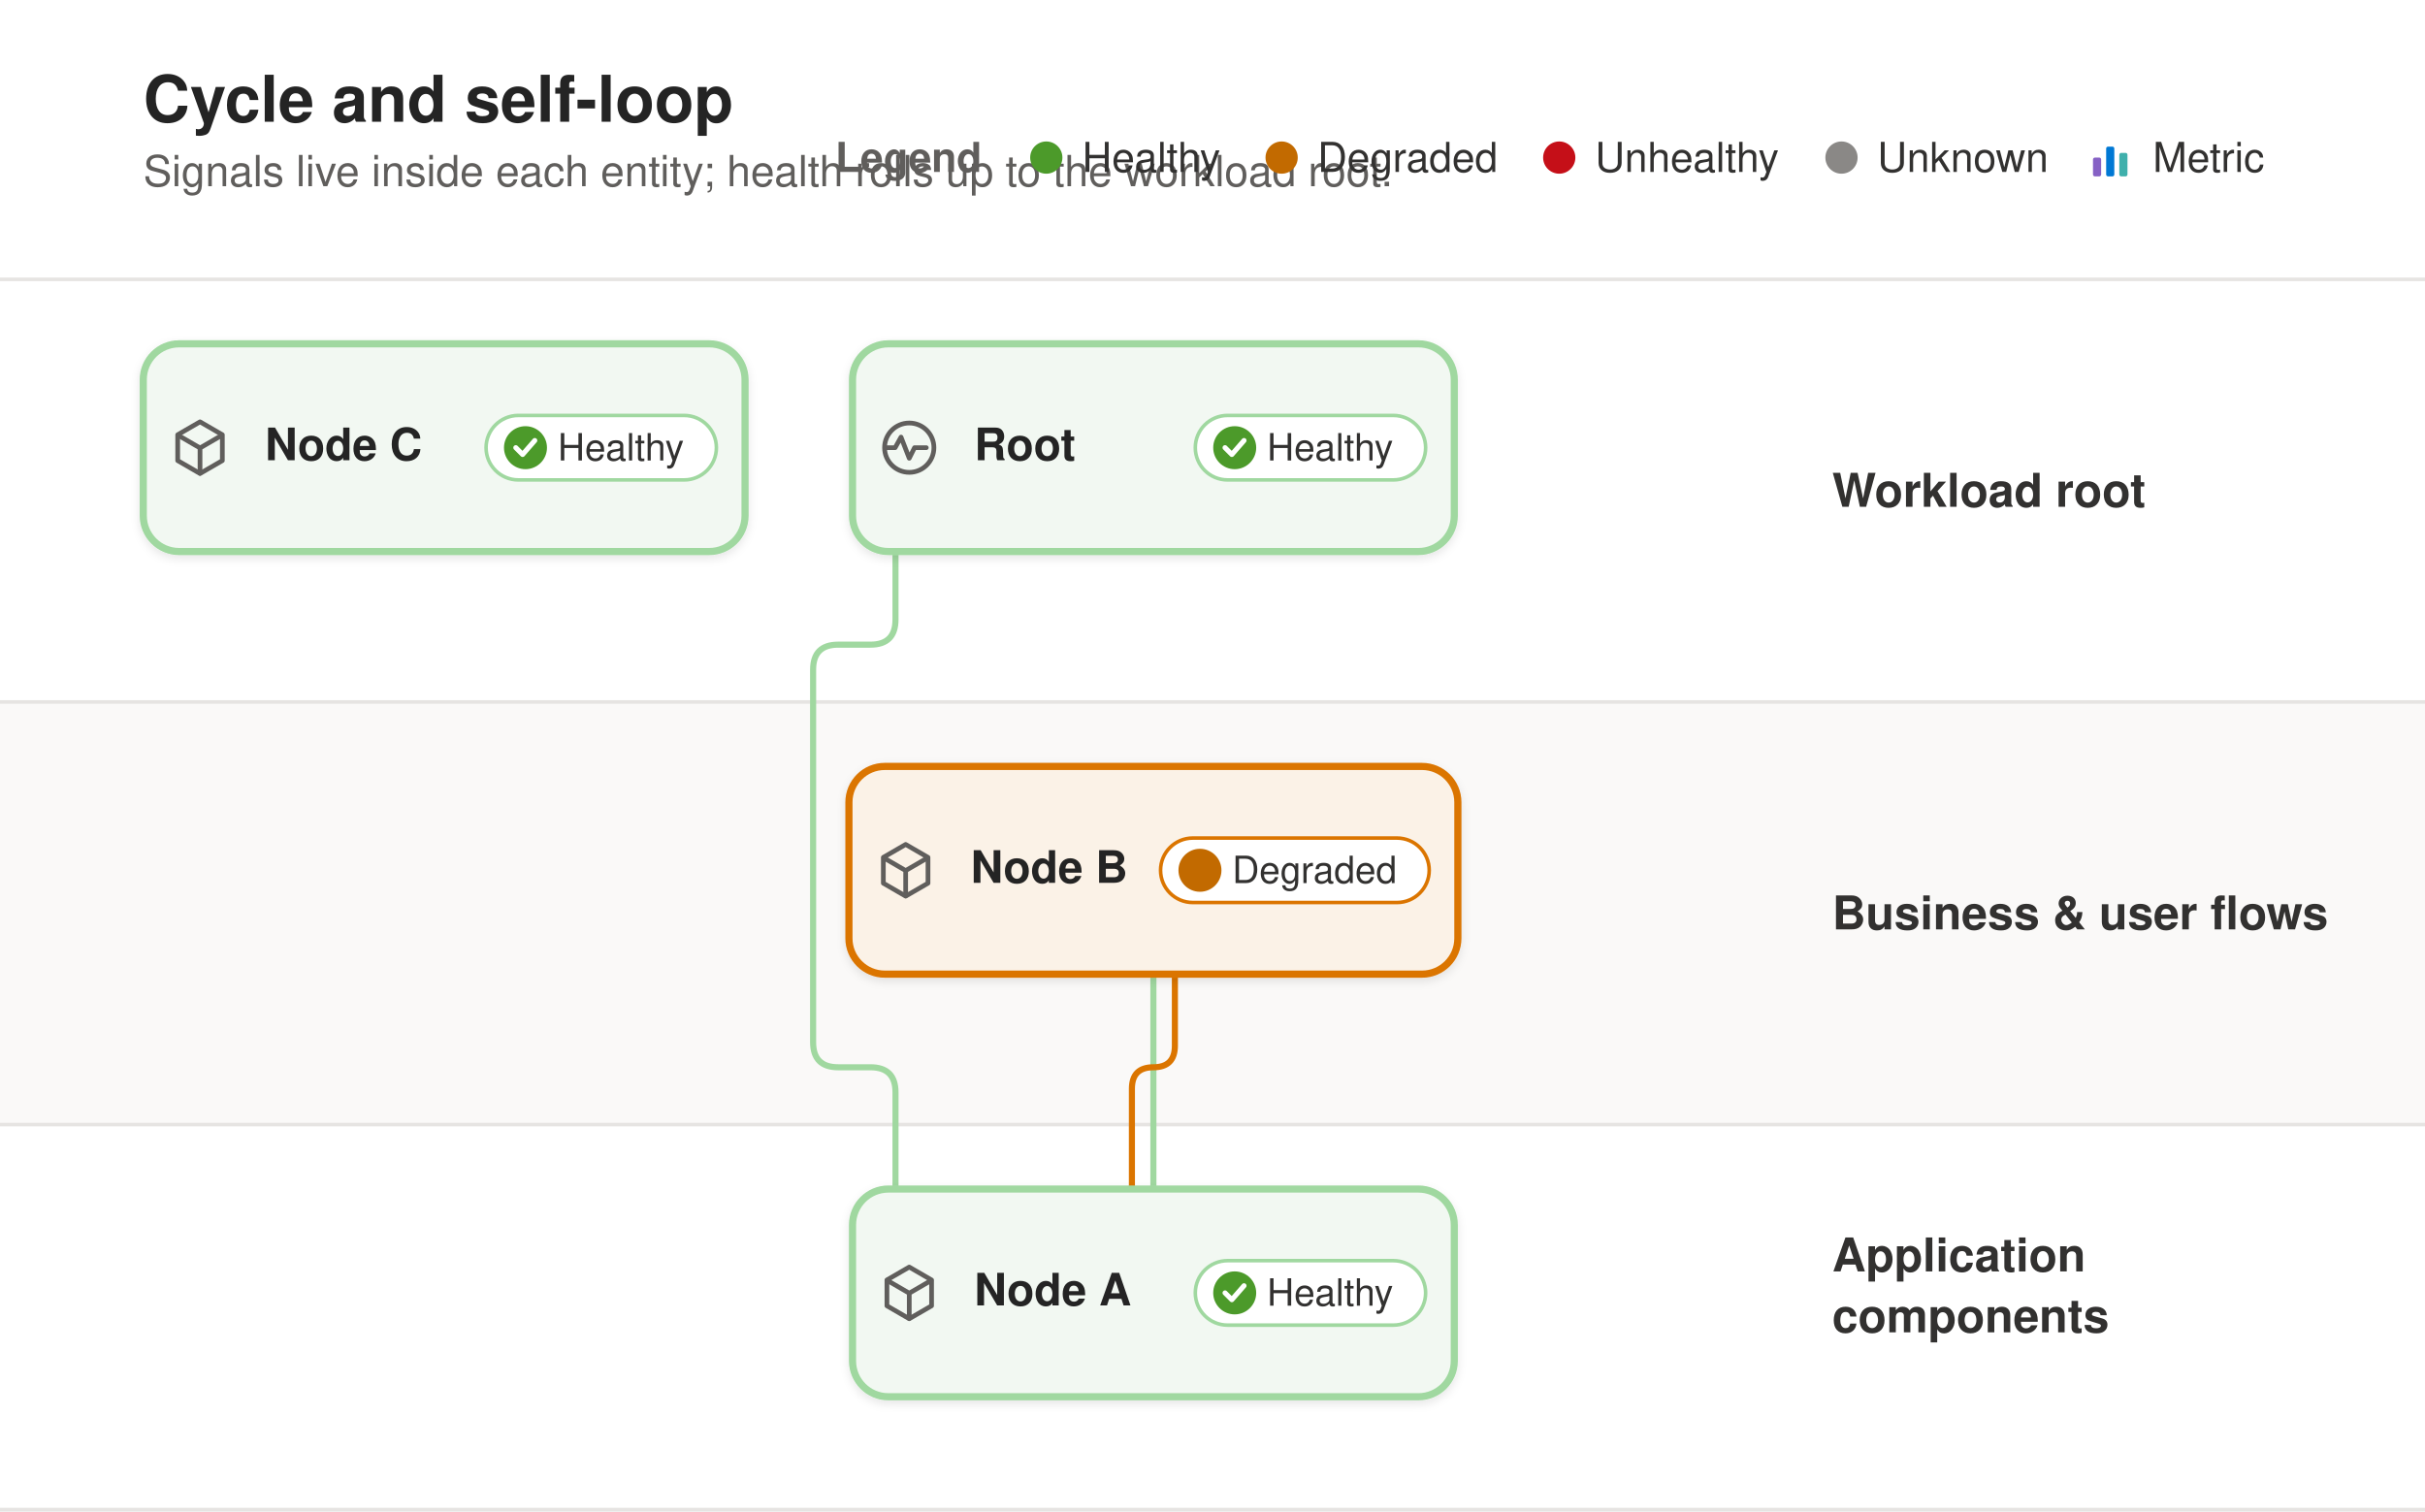
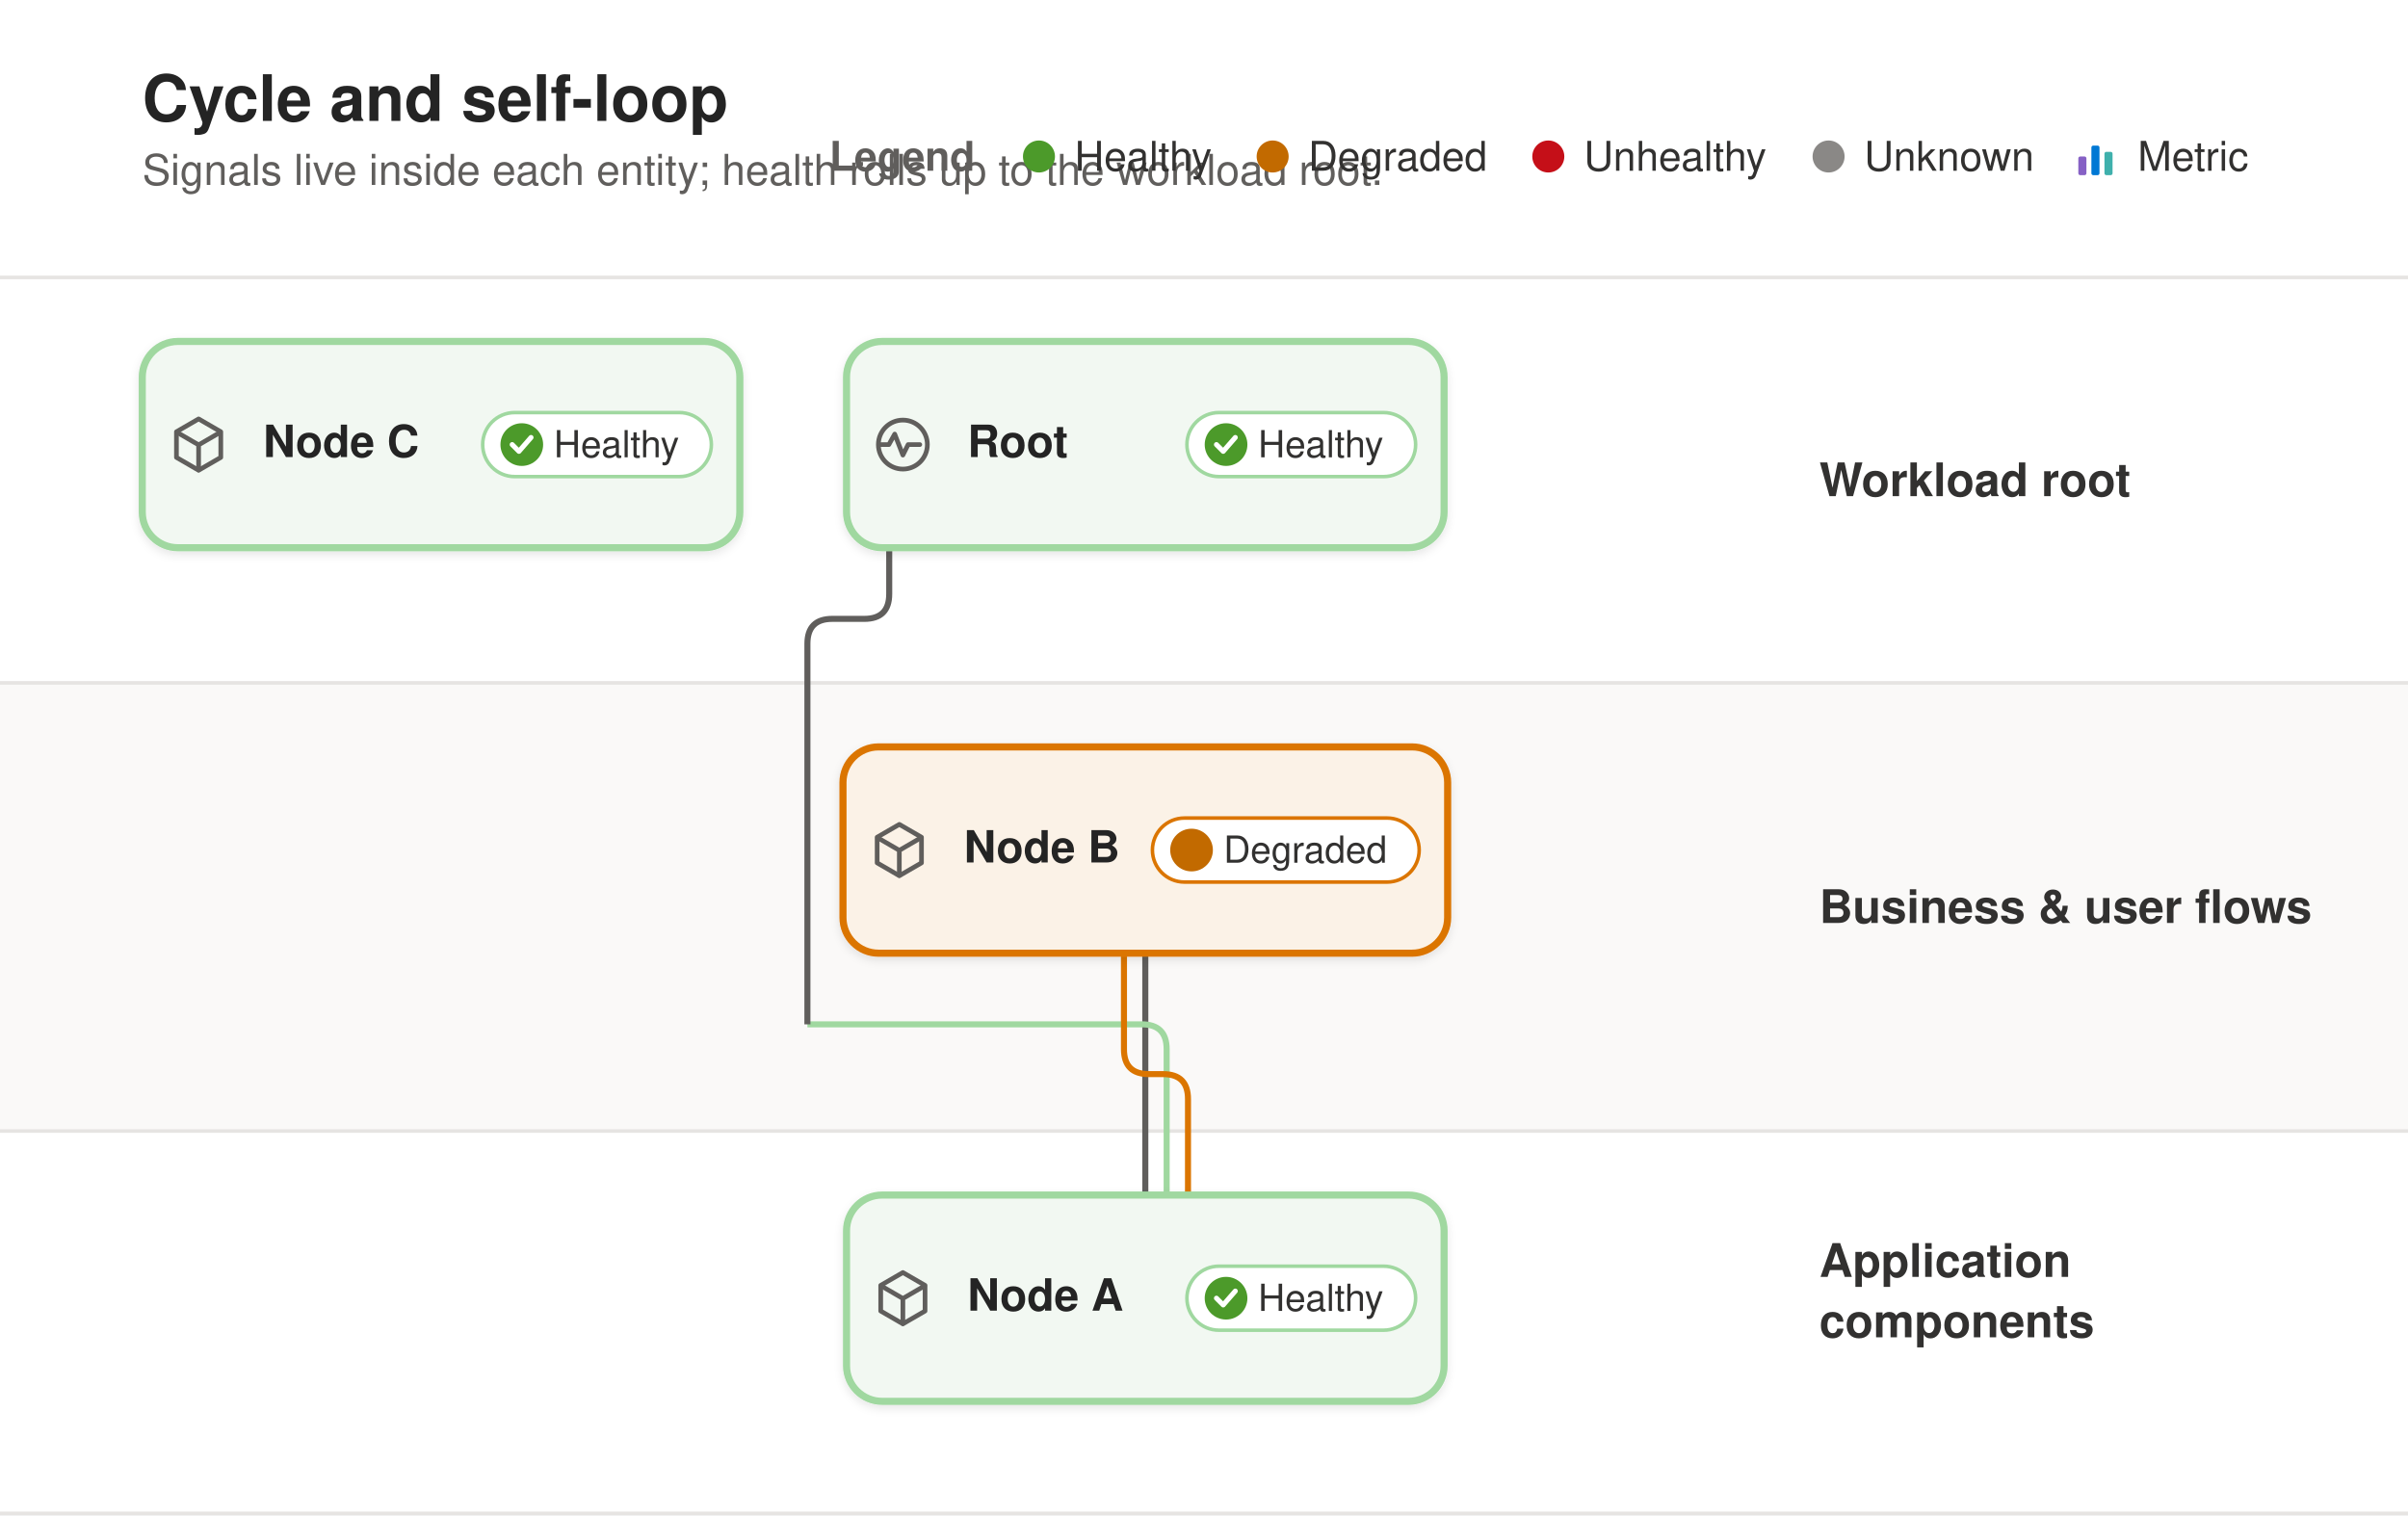
- <svg xmlns="http://www.w3.org/2000/svg" width="677" height="422" viewBox="0 0 677 422" font-family="Segoe UI, -apple-system, BlinkMacSystemFont, Helvetica, Arial, sans-serif">
+ <svg xmlns="http://www.w3.org/2000/svg" width="677" height="426" viewBox="0 0 677 426" font-family="Segoe UI, -apple-system, BlinkMacSystemFont, Helvetica, Arial, sans-serif">
  <defs>
    <filter id="cs" x="-20%" y="-20%" width="140%" height="140%">
      <feDropShadow dx="0" dy="1" stdDeviation="1.3" flood-color="#000" flood-opacity="0.1" />
    </filter>
  </defs>
-   <rect width="677" height="422" fill="#ffffff" />
-   <rect x="0" y="78.0" width="677" height="118.0" fill="#ffffff" />
+   <rect width="677" height="426" fill="#ffffff" />
+   <rect x="0" y="78.0" width="677" height="114.0" fill="#ffffff" />
  <line x1="0" y1="78.0" x2="677" y2="78.0" stroke="#e6e4e2" />
-   <text x="511.5" y="141.5" font-size="13" font-weight="700" fill="#323130">Workload root</text>
-   <rect x="0" y="196.0" width="677" height="118.0" fill="#faf9f8" />
-   <line x1="0" y1="196.0" x2="677" y2="196.0" stroke="#e6e4e2" />
+   <text x="511.5" y="139.5" font-size="13" font-weight="700" fill="#323130">Workload root</text>
+   <rect x="0" y="192.0" width="677" height="126.0" fill="#faf9f8" />
+   <line x1="0" y1="192.0" x2="677" y2="192.0" stroke="#e6e4e2" />
  <text x="511.5" y="259.5" font-size="13" font-weight="700" fill="#323130">Business &amp; user flows</text>
-   <rect x="0" y="314.0" width="677" height="90.0" fill="#ffffff" />
-   <line x1="0" y1="314.0" x2="677" y2="314.0" stroke="#e6e4e2" />
-   <text x="511.5" y="355.0" font-size="13" font-weight="700" fill="#323130">Application</text>
-   <text x="511.5" y="372.0" font-size="13" font-weight="700" fill="#323130">components</text>
-   <line x1="0" y1="421.5" x2="677" y2="421.5" stroke="#e6e4e2" />
+   <rect x="0" y="318.0" width="677" height="90.0" fill="#ffffff" />
+   <line x1="0" y1="318.0" x2="677" y2="318.0" stroke="#e6e4e2" />
+   <text x="511.5" y="359.0" font-size="13" font-weight="700" fill="#323130">Application</text>
+   <text x="511.5" y="376.0" font-size="13" font-weight="700" fill="#323130">components</text>
+   <line x1="0" y1="425.5" x2="677" y2="425.5" stroke="#e6e4e2" />
  <text x="40" y="34" font-size="18" font-weight="700" fill="#242424">Cycle and self-loop</text>
  <text x="40" y="52" font-size="12" fill="#605e5c">Signals live inside each entity; health rolls up to the workload root.</text>
  <text x="274.1" y="48" font-size="11.5" font-weight="600" fill="#605e5c" text-anchor="end">Legend</text>
  <circle cx="292.1" cy="44" r="4.5" fill="#4c9a2a" />
  <text x="302.1" y="48" font-size="11.5" fill="#323130">Healthy</text>
  <circle cx="357.8" cy="44" r="4.5" fill="#c26a00" />
  <text x="367.8" y="48" font-size="11.5" fill="#323130">Degraded</text>
  <circle cx="435.3" cy="44" r="4.5" fill="#c50f18" />
  <text x="445.3" y="48" font-size="11.5" fill="#323130">Unhealthy</text>
  <circle cx="514.1" cy="44" r="4.5" fill="#8a8886" />
  <text x="524.1" y="48" font-size="11.5" fill="#323130">Unknown</text>
  <g transform="translate(583.0,37.0) scale(0.875)">
    <rect x="1.5" y="8" width="2.6" height="6" rx="0.6" fill="#8661c5" />
    <rect x="5.7" y="4.5" width="2.6" height="9.5" rx="0.6" fill="#0078D4" />
    <rect x="9.9" y="6.5" width="2.6" height="7.5" rx="0.6" fill="#3fb0ac" />
  </g>
  <text x="601.0" y="48" font-size="11.5" fill="#323130">Metric</text>
  <g transform="translate(40.0,0)">
    <g fill="none" stroke-linecap="butt" stroke-linejoin="round">
-       <path d="M282.0 332.0 L282.0 272.0" stroke="#a0d8a0" stroke-width="1.7" />
-       <path d="M276.0 332.0 L276.0 304.0 Q276.0 298.0 282.0 298.0 L282.0 298.0 Q288.0 298.0 288.0 292.0 L288.0 272.0" stroke="#db7500" stroke-width="1.7" />
-       <path d="M210.0 332.0 L210.0 305.0 Q210.0 298.0 203.0 298.0 L194.0 298.0 Q187.0 298.0 187.0 291.0 L187.0 187.0 Q187.0 180.0 194.0 180.0 L203.0 180.0 Q210.0 180.0 210.0 173.0 L210.0 154.0" stroke="#a0d8a0" stroke-width="1.7" />
+       <path d="M282.0 336.0 L282.0 268.0" stroke="#605e5c" stroke-width="1.7" />
+       <path d="M288.0 336.0 L288.0 295.0 Q288.0 288.0 281.0 288.0 L187.0 288.0" stroke="#a0d8a0" stroke-width="1.7" />
+       <path d="M187.0 288.0 L187.0 181.0 Q187.0 174.0 194.0 174.0 L203.0 174.0 Q210.0 174.0 210.0 167.0 L210.0 154.0" stroke="#605e5c" stroke-width="1.7" />
+       <path d="M294.0 336.0 L294.0 309.0 Q294.0 302.0 287.0 302.0 L283.0 302.0 Q276.0 302.0 276.0 295.0 L276.0 268.0" stroke="#db7500" stroke-width="1.7" />
    </g>
    <g filter="url(#cs)">
-       <rect x="198.0" y="332.0" width="168" height="58" rx="10" fill="#f2f8f2" stroke="#a0d8a0" stroke-width="2" />
+       <rect x="198.0" y="336.0" width="168" height="58" rx="10" fill="#f2f8f2" stroke="#a0d8a0" stroke-width="2" />
    </g>
-     <g transform="translate(204.0,351.16) scale(0.82)">
+     <g transform="translate(204.0,355.16) scale(0.82)">
      <path d="M12 3.2l7.6 4.4v8.8L12 20.8l-7.6-4.4V7.6z" fill="none" stroke="#605e5c" stroke-width="1.6" stroke-linecap="round" stroke-linejoin="round" />
      <path d="M4.6 7.8l7.4 4.3 7.4-4.3M12 12.1v8.6" fill="none" stroke="#605e5c" stroke-width="1.6" stroke-linecap="round" stroke-linejoin="round" />
    </g>
-     <text x="232.0" y="364.5" font-size="12.5" font-weight="600" fill="#242424">Node A</text>
-     <rect x="293.7" y="352.00" width="64.3" height="18" rx="9" fill="#ffffff" stroke="#a0d8a0" stroke-width="1" />
-     <circle cx="304.7" cy="361.0" r="6" fill="#4c9a2a" />
-     <path d="M302.0 361.0 l1.9 1.9 l3.4 -3.9" fill="none" stroke="#ffffff" stroke-width="1.4" stroke-linecap="round" stroke-linejoin="round" />
-     <text x="313.7" y="364.57" font-size="10.5" fill="#323130">Healthy</text>
+     <text x="232.0" y="368.5" font-size="12.5" font-weight="600" fill="#242424">Node A</text>
+     <rect x="293.7" y="356.00" width="64.3" height="18" rx="9" fill="#ffffff" stroke="#a0d8a0" stroke-width="1" />
+     <circle cx="304.7" cy="365.0" r="6" fill="#4c9a2a" />
+     <path d="M302.0 365.0 l1.9 1.9 l3.4 -3.9" fill="none" stroke="#ffffff" stroke-width="1.4" stroke-linecap="round" stroke-linejoin="round" />
+     <text x="313.7" y="368.57" font-size="10.5" fill="#323130">Healthy</text>
    <g filter="url(#cs)">
-       <rect x="197.0" y="214.0" width="170" height="58" rx="10" fill="#fbf2e7" stroke="#db7500" stroke-width="2" />
+       <rect x="197.0" y="210.0" width="170" height="58" rx="10" fill="#fbf2e7" stroke="#db7500" stroke-width="2" />
    </g>
-     <g transform="translate(203.0,233.16) scale(0.82)">
+     <g transform="translate(203.0,229.16) scale(0.82)">
      <path d="M12 3.2l7.6 4.4v8.8L12 20.8l-7.6-4.4V7.6z" fill="none" stroke="#605e5c" stroke-width="1.6" stroke-linecap="round" stroke-linejoin="round" />
      <path d="M4.6 7.8l7.4 4.3 7.4-4.3M12 12.1v8.6" fill="none" stroke="#605e5c" stroke-width="1.6" stroke-linecap="round" stroke-linejoin="round" />
    </g>
-     <text x="231.0" y="246.5" font-size="12.5" font-weight="600" fill="#242424">Node B</text>
-     <rect x="284.0" y="234.00" width="75.0" height="18" rx="9" fill="#ffffff" stroke="#db7500" stroke-width="1" />
-     <circle cx="295.0" cy="243.0" r="6" fill="#c26a00" />
-     <text x="304.0" y="246.57" font-size="10.5" fill="#323130">Degraded</text>
+     <text x="231.0" y="242.5" font-size="12.5" font-weight="600" fill="#242424">Node B</text>
+     <rect x="284.0" y="230.00" width="75.0" height="18" rx="9" fill="#ffffff" stroke="#db7500" stroke-width="1" />
+     <circle cx="295.0" cy="239.0" r="6" fill="#c26a00" />
+     <text x="304.0" y="242.57" font-size="10.5" fill="#323130">Degraded</text>
    <g filter="url(#cs)">
      <rect x="0.0" y="96.0" width="168" height="58" rx="10" fill="#f2f8f2" stroke="#a0d8a0" stroke-width="2" />
    </g>
    <g transform="translate(6.0,115.16) scale(0.82)">
      <path d="M12 3.2l7.6 4.4v8.8L12 20.8l-7.6-4.4V7.6z" fill="none" stroke="#605e5c" stroke-width="1.6" stroke-linecap="round" stroke-linejoin="round" />
      <path d="M4.6 7.8l7.4 4.3 7.4-4.3M12 12.1v8.6" fill="none" stroke="#605e5c" stroke-width="1.6" stroke-linecap="round" stroke-linejoin="round" />
    </g>
    <text x="34.0" y="128.5" font-size="12.5" font-weight="600" fill="#242424">Node C</text>
    <rect x="95.7" y="116.00" width="64.3" height="18" rx="9" fill="#ffffff" stroke="#a0d8a0" stroke-width="1" />
    <circle cx="106.7" cy="125.0" r="6" fill="#4c9a2a" />
    <path d="M104.0 125.0 l1.9 1.9 l3.4 -3.9" fill="none" stroke="#ffffff" stroke-width="1.4" stroke-linecap="round" stroke-linejoin="round" />
    <text x="115.7" y="128.57" font-size="10.5" fill="#323130">Healthy</text>
    <g filter="url(#cs)">
      <rect x="198.0" y="96.0" width="168" height="58" rx="10" fill="#f2f8f2" stroke="#a0d8a0" stroke-width="2" />
    </g>
    <g transform="translate(204.0,115.16) scale(0.82)">
      <circle cx="12" cy="12" r="8.4" fill="none" stroke="#605e5c" stroke-width="1.6" stroke-linecap="round" stroke-linejoin="round" />
      <path d="M4.2 12h3l2-3.6 2.8 7.2 1.8-3.6h4" fill="none" stroke="#605e5c" stroke-width="1.6" stroke-linecap="round" stroke-linejoin="round" />
    </g>
    <text x="232.0" y="128.5" font-size="12.5" font-weight="600" fill="#242424">Root</text>
    <rect x="293.7" y="116.00" width="64.3" height="18" rx="9" fill="#ffffff" stroke="#a0d8a0" stroke-width="1" />
    <circle cx="304.7" cy="125.0" r="6" fill="#4c9a2a" />
    <path d="M302.0 125.0 l1.9 1.9 l3.4 -3.9" fill="none" stroke="#ffffff" stroke-width="1.4" stroke-linecap="round" stroke-linejoin="round" />
    <text x="313.7" y="128.57" font-size="10.5" fill="#323130">Healthy</text>
  </g>
</svg>
